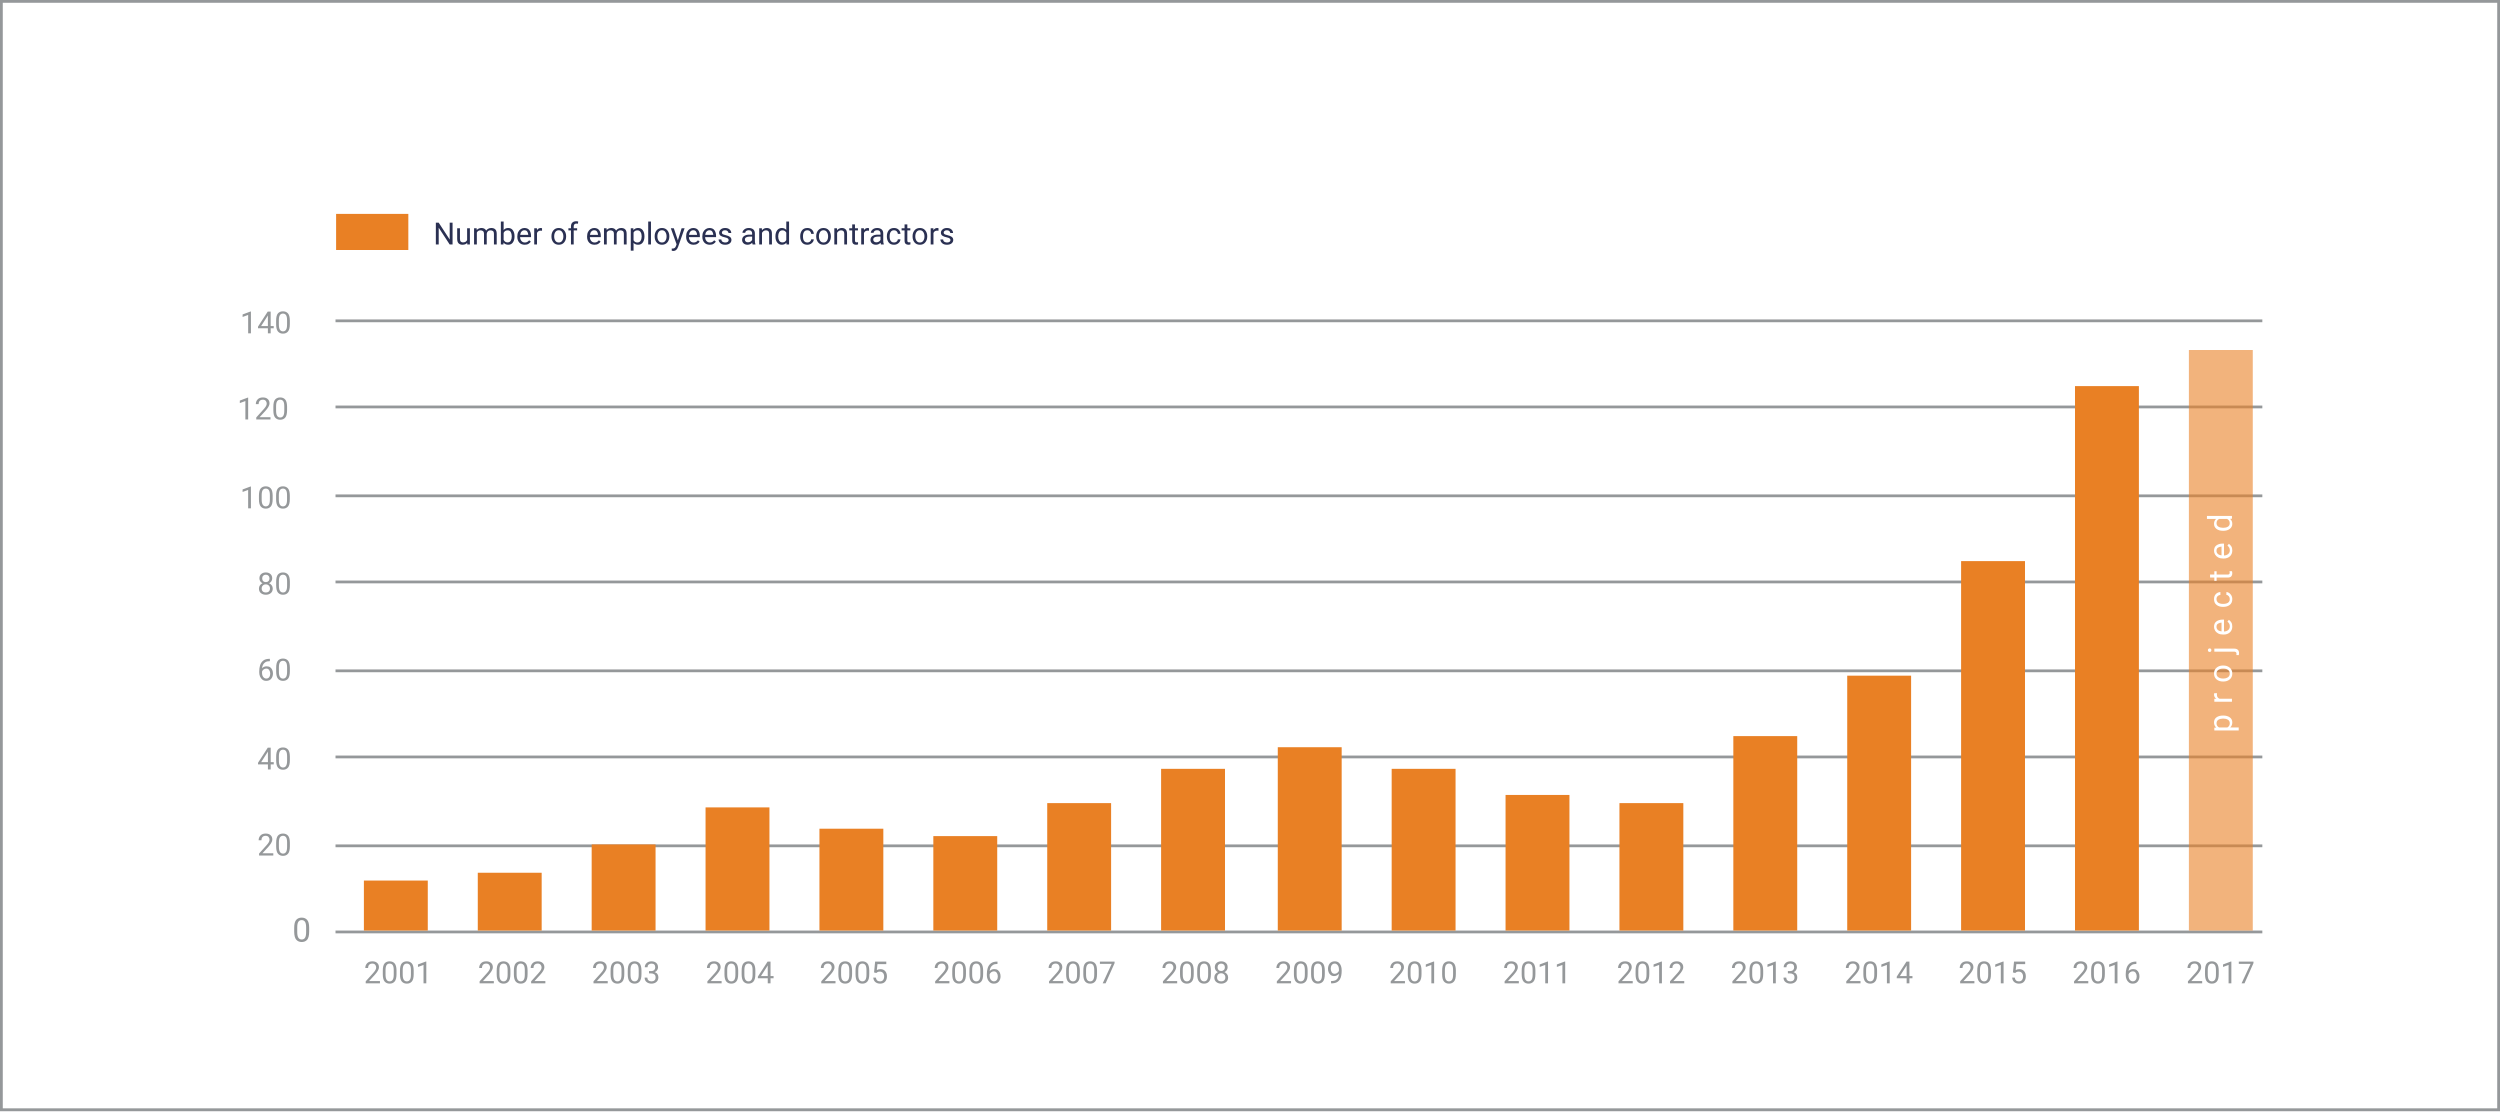
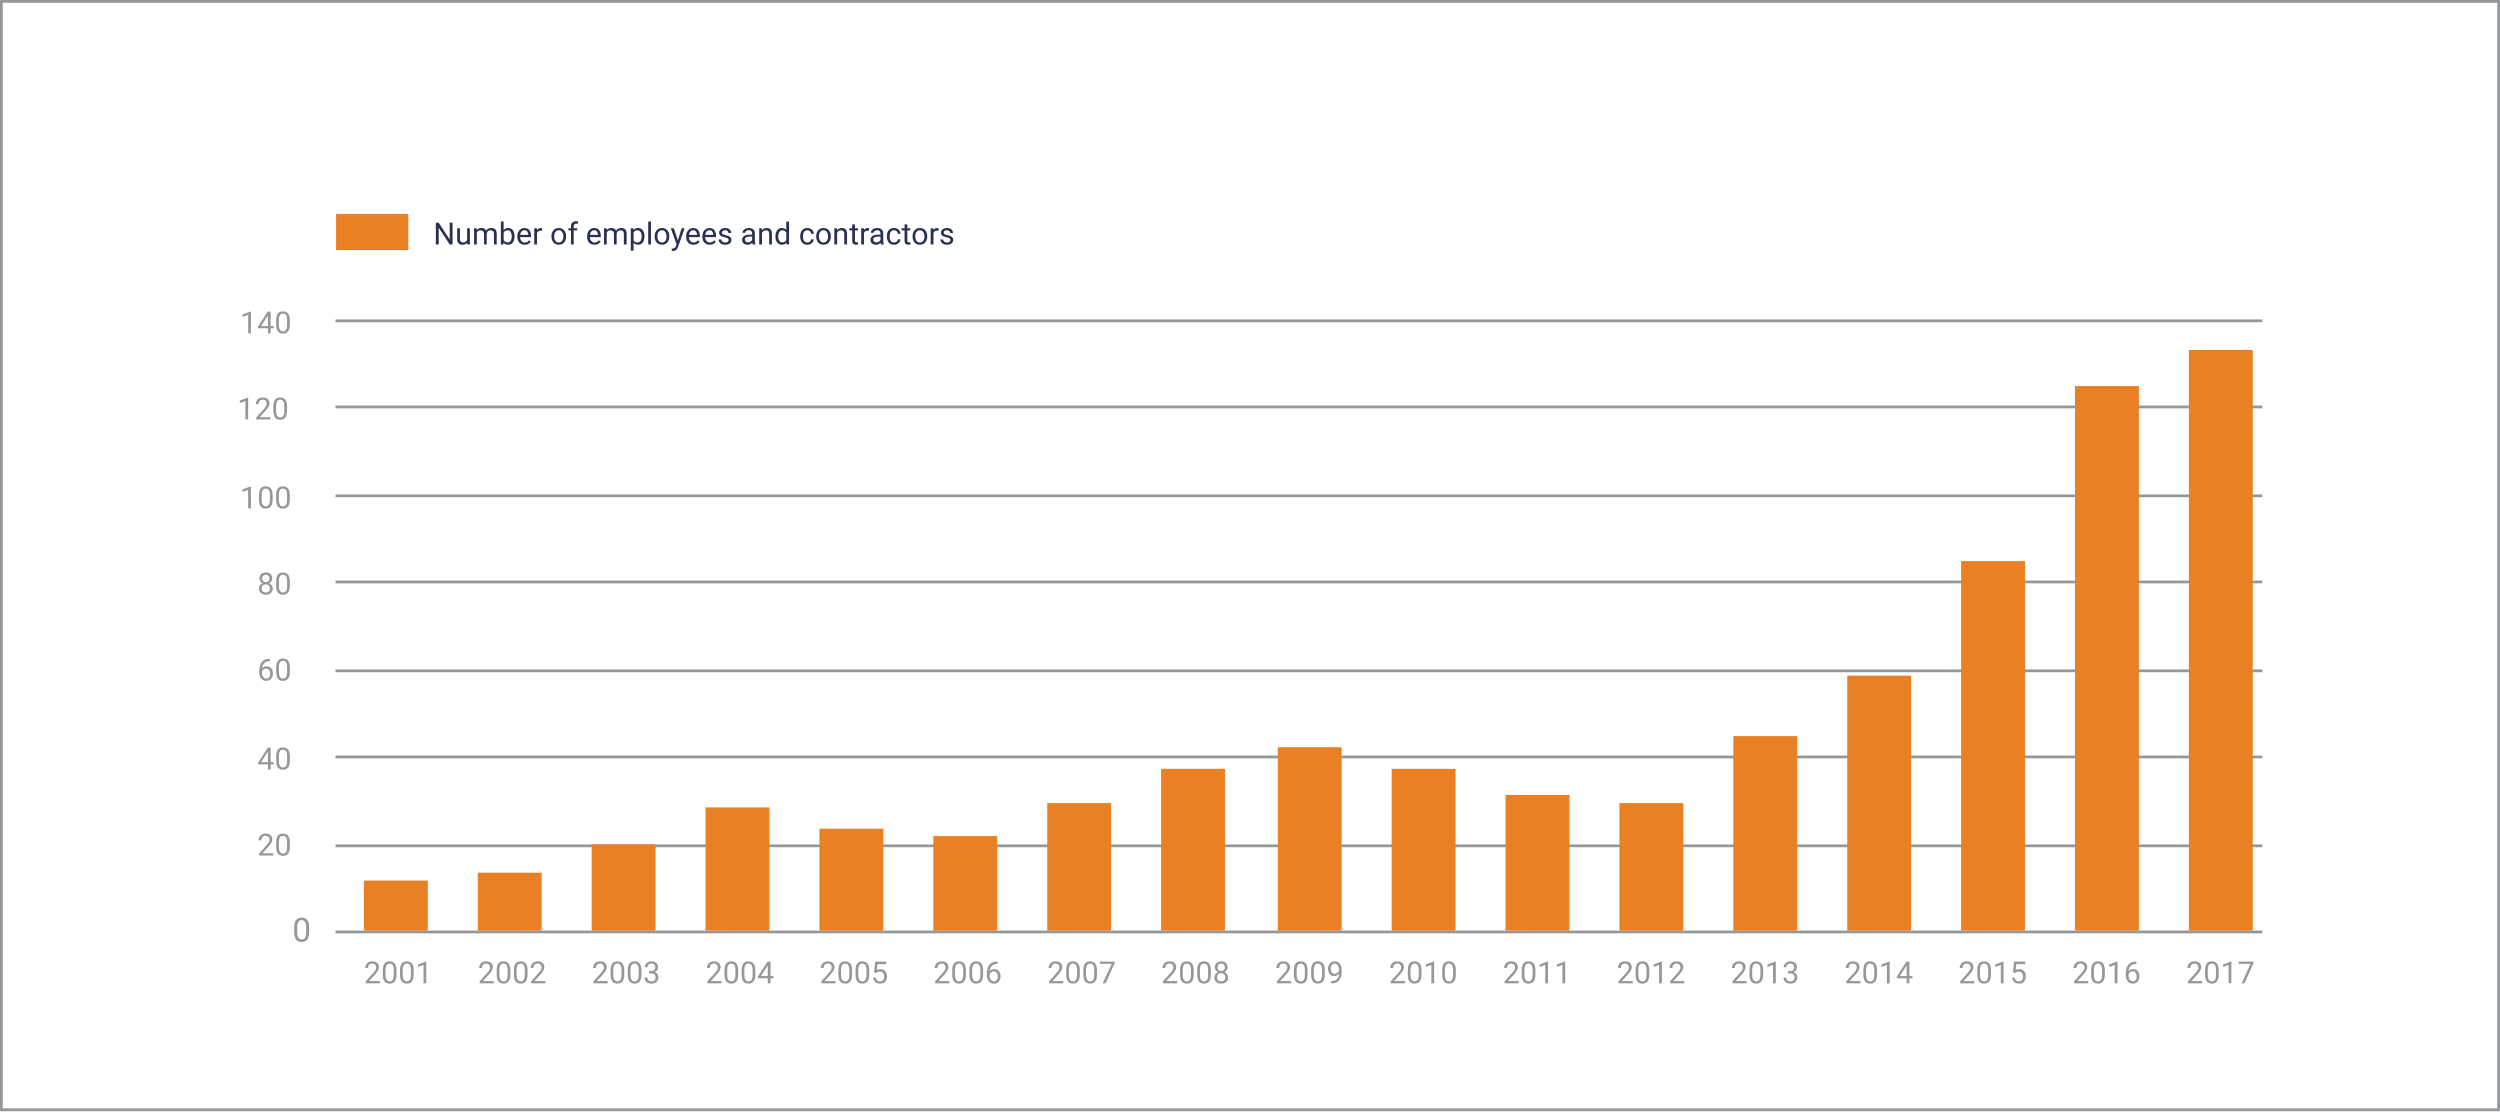
- <svg xmlns="http://www.w3.org/2000/svg" viewBox="-12091 -17675 900 400">
+ <svg xmlns="http://www.w3.org/2000/svg" viewBox="-21117 -18011 900 400">
  <defs>
-     <style>.cls-1,.cls-8{fill:#fff}.cls-1,.cls-2{stroke:#95989a}.cls-10,.cls-2{fill:none}.cls-3{fill:#2a3052}.cls-3,.cls-4{font-size:11px}.cls-3,.cls-4,.cls-5,.cls-8{font-family:Roboto-Regular,Roboto}.cls-4,.cls-5{fill:#95989a}.cls-5,.cls-8{font-size:12px}.cls-6,.cls-7{fill:#e98024}.cls-7{opacity:.6}.cls-8{letter-spacing:.3em}.cls-9{stroke:none}</style>
+     <style>
+             .cls-1 {
+             fill: #fff;
+             }
+ 
+             .cls-1, .cls-2 {
+             stroke: #95989a;
+             }
+ 
+             .cls-2, .cls-8 {
+             fill: none;
+             }
+ 
+             .cls-3 {
+             fill: #2a3052;
+             }
+ 
+             .cls-3, .cls-4 {
+             font-size: 11px;
+             }
+ 
+             .cls-3, .cls-4, .cls-5 {
+             font-family: Roboto-Regular, Roboto;
+             }
+ 
+             .cls-4, .cls-5 {
+             fill: #95989a;
+             }
+ 
+             .cls-5 {
+             font-size: 12px;
+             }
+ 
+             .cls-6 {
+             fill: #e98024;
+             }
+ 
+             .cls-7 {
+             stroke: none;
+             }
+         </style>
  </defs>
-   <g id="Group_460" data-name="Group 460" transform="translate(11709 565)">
-     <g id="Rectangle_339" data-name="Rectangle 339" class="cls-1">
-       <path class="cls-9" d="M0 0h900v400H0z" transform="translate(-23800 -18240)" />
-       <path class="cls-10" d="M.5.5h899v399H.5z" transform="translate(-23800 -18240)" />
+   <g id="Group_438" data-name="Group 438" transform="translate(2683 229)">
+     <g id="Rectangle_339" data-name="Rectangle 339" class="cls-1" transform="translate(-23800 -18240)">
+       <rect class="cls-7" width="900" height="400" />
+       <rect class="cls-8" x="0.5" y="0.5" width="899" height="399" />
    </g>
    <g id="Group_437" data-name="Group 437">
-       <path id="Line_97" data-name="Line 97" class="cls-2" transform="translate(-23679.215 -18124.5)" d="M0 0h693.654" />
-       <path id="Line_149" data-name="Line 149" class="cls-2" transform="translate(-23679.215 -18093.5)" d="M0 0h693.654" />
-       <path id="Line_150" data-name="Line 150" class="cls-2" transform="translate(-23679.215 -18030.5)" d="M0 0h693.654" />
-       <path id="Line_151" data-name="Line 151" class="cls-2" transform="translate(-23679.215 -17998.5)" d="M0 0h693.654" />
-       <path id="Line_98" data-name="Line 98" class="cls-2" transform="translate(-23679.215 -18061.5)" d="M0 0h693.654" />
-       <path id="Line_99" data-name="Line 99" class="cls-2" transform="translate(-23679.215 -17967.5)" d="M0 0h693.654" />
-       <path id="Line_100" data-name="Line 100" class="cls-2" transform="translate(-23679.215 -17935.5)" d="M0 0h693.654" />
-       <path id="Line_101" data-name="Line 101" class="cls-2" transform="translate(-23679.215 -17904.5)" d="M0 0h693.654" />
+       <line id="Line_97" data-name="Line 97" class="cls-2" x2="693.654" transform="translate(-23679.215 -18124.5)" />
+       <line id="Line_149" data-name="Line 149" class="cls-2" x2="693.654" transform="translate(-23679.215 -18093.5)" />
+       <line id="Line_150" data-name="Line 150" class="cls-2" x2="693.654" transform="translate(-23679.215 -18030.5)" />
+       <line id="Line_151" data-name="Line 151" class="cls-2" x2="693.654" transform="translate(-23679.215 -17998.5)" />
+       <line id="Line_98" data-name="Line 98" class="cls-2" x2="693.654" transform="translate(-23679.215 -18061.5)" />
+       <line id="Line_99" data-name="Line 99" class="cls-2" x2="693.654" transform="translate(-23679.215 -17967.5)" />
+       <line id="Line_100" data-name="Line 100" class="cls-2" x2="693.654" transform="translate(-23679.215 -17935.5)" />
+       <line id="Line_101" data-name="Line 101" class="cls-2" x2="693.654" transform="translate(-23679.215 -17904.5)" />
      <text id="Number_of_employees_and_contractors" data-name="Number of employees and contractors" class="cls-3" transform="translate(-23644 -18152)">
        <tspan x="0" y="0">Number of employees and contractors</tspan>
      </text>
      <text id="_2007" data-name="2007" class="cls-4" transform="translate(-23423 -17886)">
        <tspan x="0" y="0">2007</tspan>
      </text>
      <text id="_2003" data-name="2003" class="cls-4" transform="translate(-23587 -17886)">
        <tspan x="0" y="0">2003</tspan>
      </text>
      <text id="_2011" data-name="2011" class="cls-4" transform="translate(-23259 -17886)">
        <tspan x="0" y="0">2011</tspan>
      </text>
      <text id="_2001" data-name="2001" class="cls-4" transform="translate(-23669 -17886)">
        <tspan x="0" y="0">2001</tspan>
      </text>
      <text id="_2009" data-name="2009" class="cls-4" transform="translate(-23341 -17886)">
        <tspan x="0" y="0">2009</tspan>
      </text>
      <text id="_2005" data-name="2005" class="cls-4" transform="translate(-23505 -17886)">
        <tspan x="0" y="0">2005</tspan>
      </text>
      <text id="_2013" data-name="2013" class="cls-4" transform="translate(-23177 -17886)">
        <tspan x="0" y="0">2013</tspan>
      </text>
      <text id="_2008" data-name="2008" class="cls-4" transform="translate(-23382 -17886)">
        <tspan x="0" y="0">2008</tspan>
      </text>
      <text id="_2004" data-name="2004" class="cls-4" transform="translate(-23546 -17886)">
        <tspan x="0" y="0">2004</tspan>
      </text>
      <text id="_2012" data-name="2012" class="cls-4" transform="translate(-23218 -17886)">
        <tspan x="0" y="0">2012</tspan>
      </text>
      <text id="_2002" data-name="2002" class="cls-4" transform="translate(-23628 -17886)">
        <tspan x="0" y="0">2002</tspan>
      </text>
      <text id="_2010" data-name="2010" class="cls-4" transform="translate(-23300 -17886)">
        <tspan x="0" y="0">2010</tspan>
      </text>
      <text id="_2006" data-name="2006" class="cls-4" transform="translate(-23464 -17886)">
        <tspan x="0" y="0">2006</tspan>
      </text>
      <text id="_2014" data-name="2014" class="cls-4" transform="translate(-23136 -17886)">
        <tspan x="0" y="0">2014</tspan>
      </text>
      <text id="_2015" data-name="2015" class="cls-4" transform="translate(-23095 -17886)">
        <tspan x="0" y="0">2015</tspan>
      </text>
      <text id="_2016" data-name="2016" class="cls-4" transform="translate(-23054 -17886)">
        <tspan x="0" y="0">2016</tspan>
      </text>
      <text id="_2017" data-name="2017" class="cls-4" transform="translate(-23013 -17886)">
        <tspan x="0" y="0">2017</tspan>
      </text>
      <text id="_120" data-name="120" class="cls-4" transform="translate(-23696 -18089)">
        <tspan x="-18.584" y="0">120</tspan>
      </text>
      <text id="_80" data-name="80" class="cls-4" transform="translate(-23695 -18026)">
        <tspan x="-12.391" y="0">80</tspan>
      </text>
      <text id="_100" data-name="100" class="cls-4" transform="translate(-23695 -18057)">
        <tspan x="-18.589" y="0">100</tspan>
      </text>
      <text id="_140" data-name="140" class="cls-4" transform="translate(-23695 -18120)">
        <tspan x="-18.584" y="0">140</tspan>
      </text>
      <text id="_40" data-name="40" class="cls-4" transform="translate(-23695 -17963)">
        <tspan x="-12.391" y="0">40</tspan>
      </text>
      <text id="_60" data-name="60" class="cls-4" transform="translate(-23695 -17995)">
        <tspan x="-12.391" y="0">60</tspan>
      </text>
      <text id="_20" data-name="20" class="cls-4" transform="translate(-23695 -17932)">
        <tspan x="-12.391" y="0">20</tspan>
      </text>
      <text id="_0" data-name="0" class="cls-5" transform="translate(-23688 -17901)">
        <tspan x="-6.762" y="0">0</tspan>
      </text>
-       <path id="Path_257" data-name="Path 257" class="cls-6" d="M0 0h26v13H0z" transform="translate(-23679 -18163)" />
-       <path id="Rectangle_340" data-name="Rectangle 340" class="cls-6" transform="translate(-23094 -18038)" d="M0 0h23v133H0z" />
-       <path id="Rectangle_341" data-name="Rectangle 341" class="cls-6" transform="translate(-23053 -18101)" d="M0 0h23v196H0z" />
-       <path id="Rectangle_342" data-name="Rectangle 342" class="cls-7" transform="translate(-23012 -18114)" d="M0 0h23v209H0z" />
-       <path id="Path_538" data-name="Path 538" class="cls-6" d="M0 .672h23V92.43H0z" transform="translate(-23135 -17997.43)" />
-       <path id="Rectangle_344" data-name="Rectangle 344" class="cls-6" transform="translate(-23176 -17975)" d="M0 0h23v70H0z" />
-       <path id="Path_258" data-name="Path 258" class="cls-6" d="M0-4.592h23v45.879H0z" transform="translate(-23217 -17946.287)" />
-       <path id="Path_259" data-name="Path 259" class="cls-6" d="M0-4.523h23v66H0z" transform="translate(-23340 -17966.477)" />
-       <path id="Path_260" data-name="Path 260" class="cls-6" d="M0 4.7h23v45.878H0z" transform="translate(-23423 -17955.578)" />
-       <path id="Path_261" data-name="Path 261" class="cls-6" d="M0-1.99h23v44.338H0z" transform="translate(-23546 -17947.348)" />
-       <path id="Rectangle_345" data-name="Rectangle 345" class="cls-6" transform="translate(-23587 -17936)" d="M0 0h23v31H0z" />
-       <path id="Path_262" data-name="Path 262" class="cls-6" d="M0-1.059h23v36.664H0z" transform="translate(-23505 -17940.605)" />
-       <path id="Path_263" data-name="Path 263" class="cls-6" d="M0-5.732h23V15.08H0z" transform="translate(-23628 -17920.08)" />
-       <path id="Rectangle_346" data-name="Rectangle 346" class="cls-6" transform="translate(-23669 -17923)" d="M0 0h23v18H0z" />
-       <path id="Path_264" data-name="Path 264" class="cls-6" d="M0 3.617h23v58.221H0z" transform="translate(-23382 -17966.838)" />
-       <path id="Rectangle_347" data-name="Rectangle 347" class="cls-6" transform="translate(-23464 -17939)" d="M0 0h23v34H0z" />
-       <path id="Path_265" data-name="Path 265" class="cls-6" d="M0-.943h23v48.82H0z" transform="translate(-23258 -17952.877)" />
-       <path id="Path_266" data-name="Path 266" class="cls-6" d="M0-17.07h23v58.22H0z" transform="translate(-23299 -17946.15)" />
-       <text id="projected" class="cls-8" transform="rotate(-90 -20483.5 2526)">
-         <tspan x="18.714" y="13">projected</tspan>
-       </text>
+       <path id="Path_257" data-name="Path 257" class="cls-6" d="M0,0H26V13H0Z" transform="translate(-23679 -18163)" />
+       <rect id="Rectangle_340" data-name="Rectangle 340" class="cls-6" width="23" height="133" transform="translate(-23094 -18038)" />
+       <rect id="Rectangle_341" data-name="Rectangle 341" class="cls-6" width="23" height="196" transform="translate(-23053 -18101)" />
+       <rect id="Rectangle_342" data-name="Rectangle 342" class="cls-6" width="23" height="209" transform="translate(-23012 -18114)" />
+       <path id="Path_538" data-name="Path 538" class="cls-6" d="M0,.672H23L23,92.43H0Z" transform="translate(-23135 -17997.43)" />
+       <rect id="Rectangle_344" data-name="Rectangle 344" class="cls-6" width="23" height="70" transform="translate(-23176 -17975)" />
+       <path id="Path_258" data-name="Path 258" class="cls-6" d="M0-4.592H23V41.287H0Z" transform="translate(-23217 -17946.287)" />
+       <path id="Path_259" data-name="Path 259" class="cls-6" d="M0-4.523H23v66H0Z" transform="translate(-23340 -17966.477)" />
+       <path id="Path_260" data-name="Path 260" class="cls-6" d="M0,4.7H23V50.578H0Z" transform="translate(-23423 -17955.578)" />
+       <path id="Path_261" data-name="Path 261" class="cls-6" d="M0-1.99H23V42.348H0Z" transform="translate(-23546 -17947.348)" />
+       <rect id="Rectangle_345" data-name="Rectangle 345" class="cls-6" width="23" height="31" transform="translate(-23587 -17936)" />
+       <path id="Path_262" data-name="Path 262" class="cls-6" d="M0-1.059H23V35.605H0Z" transform="translate(-23505 -17940.605)" />
+       <path id="Path_263" data-name="Path 263" class="cls-6" d="M0-5.732H23V15.08H0Z" transform="translate(-23628 -17920.08)" />
+       <rect id="Rectangle_346" data-name="Rectangle 346" class="cls-6" width="23" height="18" transform="translate(-23669 -17923)" />
+       <path id="Path_264" data-name="Path 264" class="cls-6" d="M0,3.617H23V61.838H0Z" transform="translate(-23382 -17966.838)" />
+       <rect id="Rectangle_347" data-name="Rectangle 347" class="cls-6" width="23" height="34" transform="translate(-23464 -17939)" />
+       <path id="Path_265" data-name="Path 265" class="cls-6" d="M0-.943H23v48.82H0Z" transform="translate(-23258 -17952.877)" />
+       <path id="Path_266" data-name="Path 266" class="cls-6" d="M0-17.07H23V41.15H0Z" transform="translate(-23299 -17946.15)" />
    </g>
  </g>
</svg>
